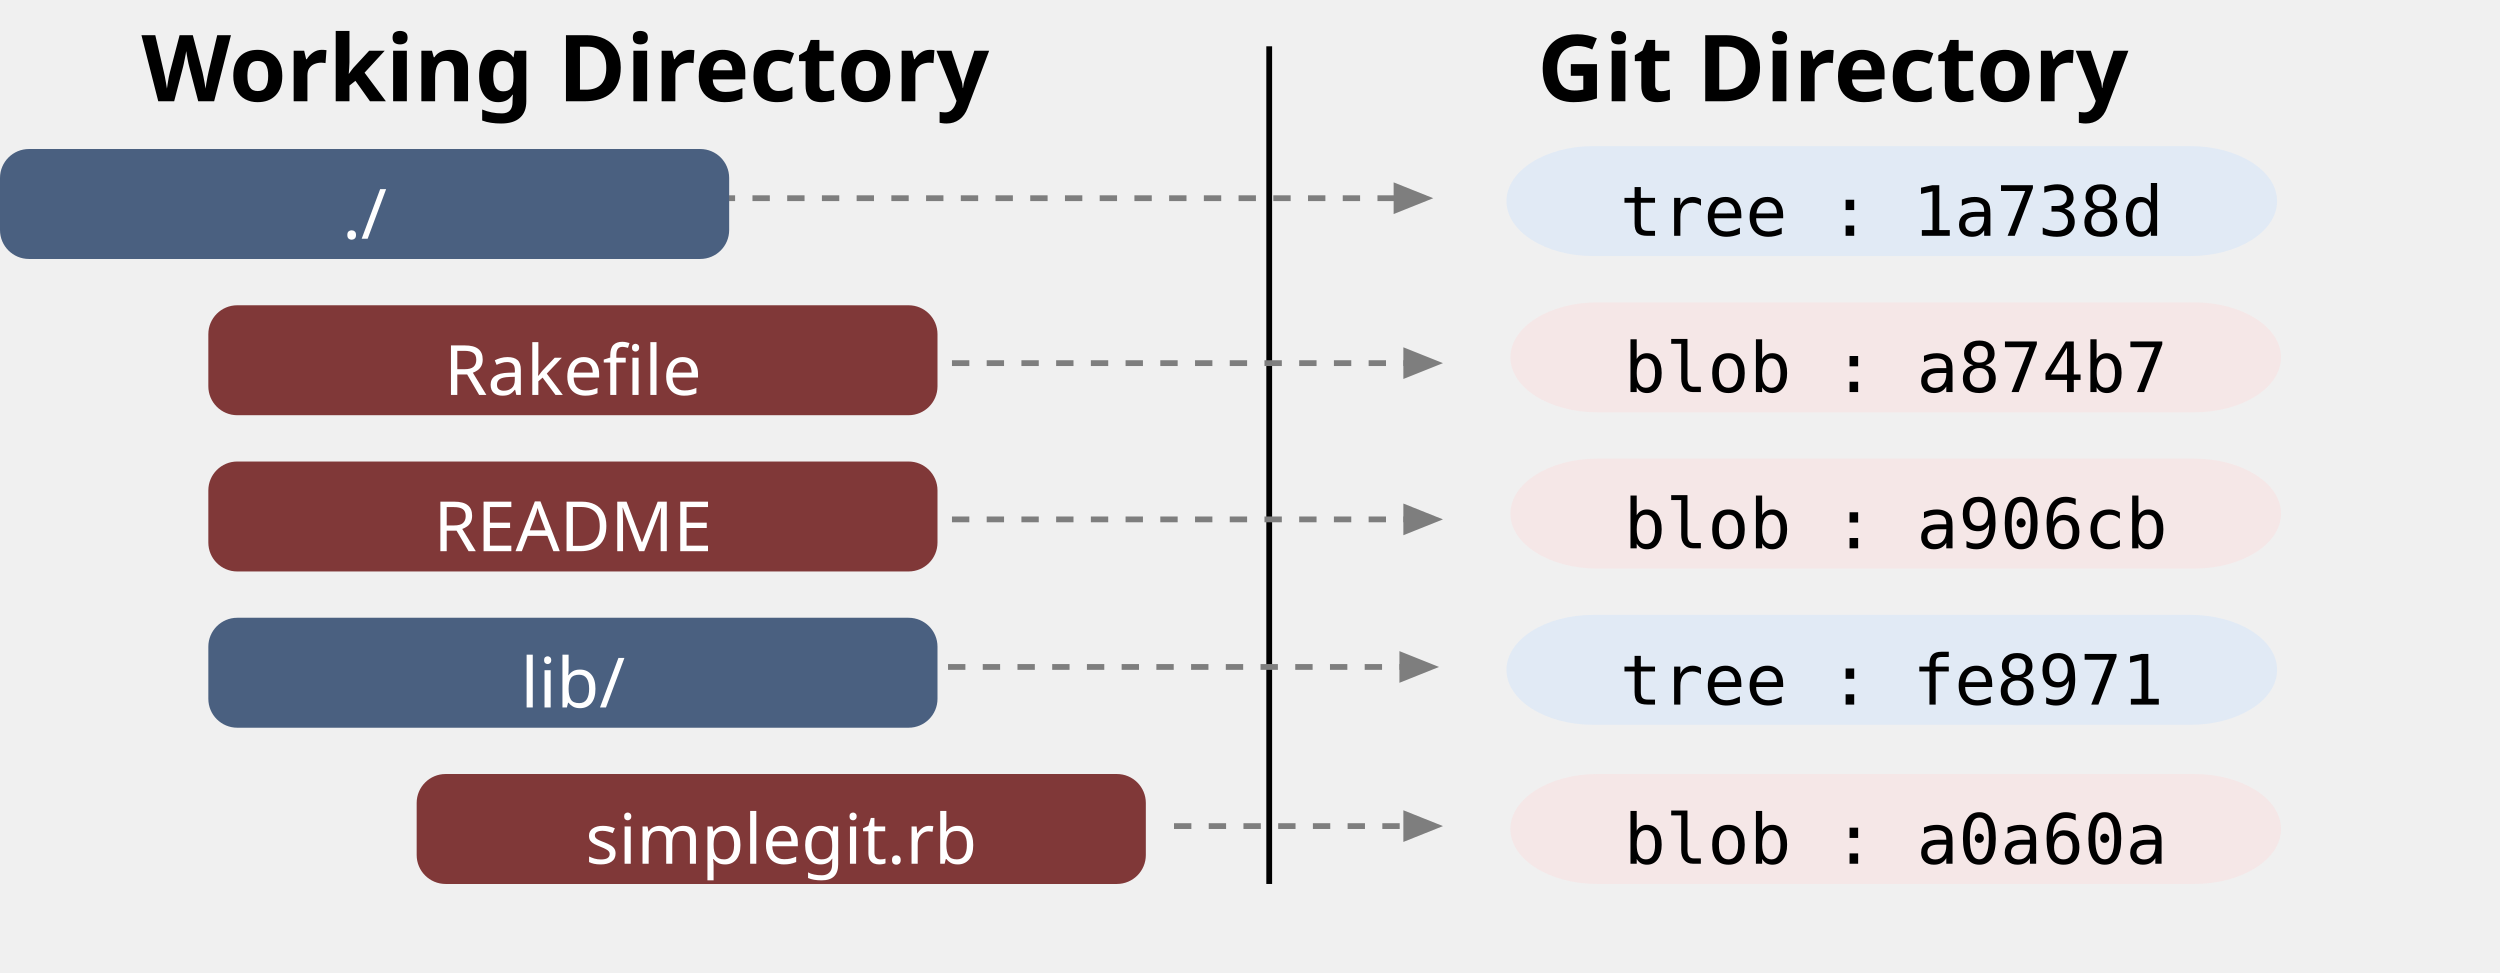
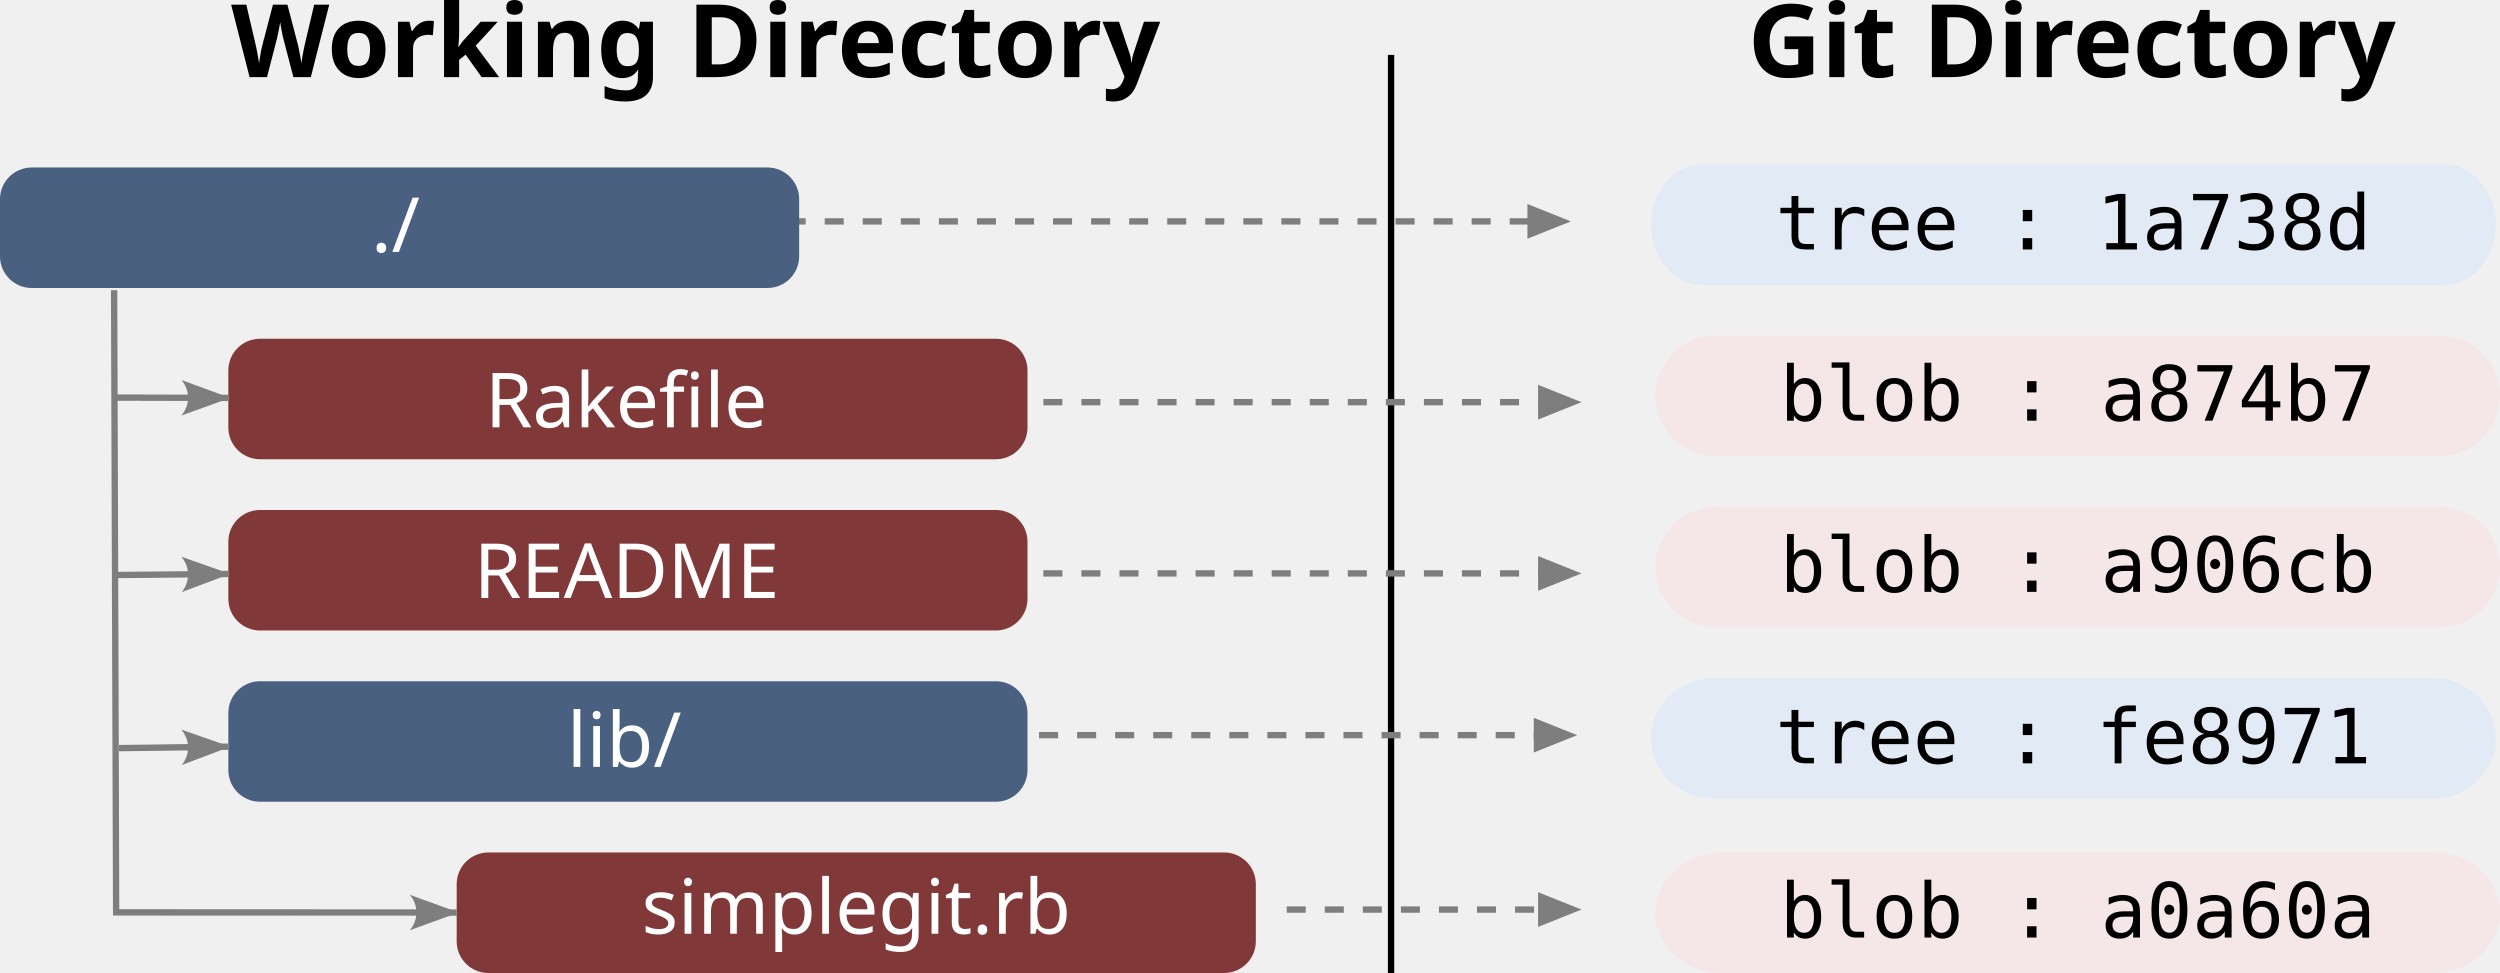
- <svg xmlns="http://www.w3.org/2000/svg" width="432.0" height="168.0">
-   <defs>
-     <marker orient="auto" refY="0.0" refX="0.0" id="Arrow1Lend_7e7e7e_1.000000px" style="overflow:visible;">
-       <path id="path_Arrow1Lend_7e7e7e_1.000000px" d="M -5,0.0 L -5,-2.0 L 0.0,0.0 L -5,2.0 z " style="fill:#7e7e7e;fill-rule:evenodd;stroke:#7e7e7e;stroke-width:1.0px;marker-start:none;" transform="scale(1)" />
+ <svg xmlns="http://www.w3.org/2000/svg" width="394.16" height="153.406" version="1.1" id="svg31957">
+   <defs id="defs31909">
+     <marker style="overflow:visible" id="Arrow2" refX="6" refY="0" orient="auto-start-reverse" markerWidth="7.7" markerHeight="5.6" viewBox="0 0 7.7 5.6" preserveAspectRatio="xMidYMid">
+       <path transform="scale(0.7)" d="M -2,-4 9,0 -2,4 c 2,-2.33 2,-5.66 0,-8 z" style="fill:context-stroke;fill-rule:evenodd;stroke:none" id="arrow2L" />
+     </marker>
+     <marker orient="auto" refY="0" refX="0" id="Arrow1Lend_7e7e7e_1.000000px" style="overflow:visible">
+       <path id="path_Arrow1Lend_7e7e7e_1.000000px" d="M -5,0 V -2 L 0,0 -5,2 Z" style="fill:#7e7e7e;fill-rule:evenodd;stroke:#7e7e7e;stroke-width:1px;marker-start:none" />
+     </marker>
+     <marker style="overflow:visible" id="Arrow2-7" refX="6" refY="0" orient="auto-start-reverse" markerWidth="7.7" markerHeight="5.6" viewBox="0 0 7.7 5.6" preserveAspectRatio="xMidYMid">
+       <path transform="scale(0.7)" d="M -2,-4 9,0 -2,4 c 2,-2.33 2,-5.66 0,-8 z" style="fill:context-stroke;fill-rule:evenodd;stroke:none" id="arrow2L-7" />
+     </marker>
+     <marker style="overflow:visible" id="Arrow2-4" refX="6" refY="0" orient="auto-start-reverse" markerWidth="7.7" markerHeight="5.6" viewBox="0 0 7.7 5.6" preserveAspectRatio="xMidYMid">
+       <path transform="scale(0.7)" d="M -2,-4 9,0 -2,4 c 2,-2.33 2,-5.66 0,-8 z" style="fill:context-stroke;fill-rule:evenodd;stroke:none" id="arrow2L-8" />
+     </marker>
+     <marker style="overflow:visible" id="Arrow2-2" refX="6" refY="0" orient="auto-start-reverse" markerWidth="7.7" markerHeight="5.6" viewBox="0 0 7.7 5.6" preserveAspectRatio="xMidYMid">
+       <path transform="scale(0.7)" d="M -2,-4 9,0 -2,4 c 2,-2.33 2,-5.66 0,-8 z" style="fill:context-stroke;fill-rule:evenodd;stroke:none" id="arrow2L-89" />
    </marker>
  </defs>
-   <g transform="translate(-9,-7)">
-     <g style="fill:#fff;stroke:#000000;stroke-width:1px">
-       <path id="24" style="stroke:#7e7e7e;marker-end:url(#Arrow1Lend_7e7e7e_1.000000px);marker-start:none;stroke-dasharray:3 3;fill:none" d="M 133.026,41.25 L 255.32,41.25" />
-       <rect id="713" width="140.0" height="19.0" x="36.68" y="7.0" style="fill:none;stroke:none" />
-       <text id="713_text" x="36.68" y="7.0" style="fill:#000000;stroke:#000000;stroke-width:0;font-family: BryantPro-Bold;font-size:16px">
-         <tspan id="713_line1" text-anchor="middle" x="106.68" y="24.5" text-align="center" font-family="BryantPro-Regular" font-weight="bold" font-size="16.0px" fill="#000000" stroke="#000000">Working Directory</tspan>
-       </text>
-       <rect id="714" width="102.0" height="19.0" x="274.72" y="7.0" style="fill:none;stroke:none" />
-       <text id="714_text" x="274.72" y="7.0" style="fill:#000000;stroke:#000000;stroke-width:0;font-family: BryantPro-Bold;font-size:16px">
-         <tspan id="714_line1" text-anchor="middle" x="325.72" y="24.5" text-align="center" font-family="BryantPro-Regular" font-weight="bold" font-size="16.0px" fill="#000000" stroke="#000000">Git Directory</tspan>
-       </text>
-       <path id="826" style="stroke:#000000;marker-end:none;marker-start:none;fill:none" d="M 228.32,15.0 L 228.32,159.75" />
-       <path id="793" style="stroke:#7e7e7e;marker-end:url(#Arrow1Lend_7e7e7e_1.000000px);marker-start:none;stroke-dasharray:3 3;fill:none" d="M 172.82,122.25 L 256.32,122.25" />
-       <rect id="808" width="133.16" height="19.0" x="269.32" y="113.25" rx="15.0" ry="15.0" style="fill:#e1eaf5;stroke:none;stroke-width:3px" />
-       <text id="808_text" x="269.32" y="113.25" style="fill:#000000;stroke:#000000;stroke-width:0;font-family: Inconsolata;font-size:12px">
-         <tspan id="808_line1" text-anchor="middle" x="335.9" y="128.75" text-align="center" font-family="Inconsolata" font-size="12.0px" fill="#000000" stroke="#000000">tree : fe8971</tspan>
-       </text>
-       <rect id="809" width="133.16" height="19.0" x="269.32" y="32.25" rx="15.0" ry="15.0" style="fill:#e1eaf5;stroke:none;stroke-width:3px" />
-       <text id="809_text" x="269.32" y="32.25" style="fill:#000000;stroke:#000000;stroke-width:0;font-family: Inconsolata;font-size:12px">
-         <tspan id="809_line1" text-anchor="middle" x="335.9" y="47.75" text-align="center" font-family="Inconsolata" font-size="12.0px" fill="#000000" stroke="#000000">tree : 1a738d</tspan>
-       </text>
-       <path id="792" style="stroke:#7e7e7e;marker-end:url(#Arrow1Lend_7e7e7e_1.000000px);marker-start:none;stroke-dasharray:3 3;fill:none" d="M 173.5,69.75 L 257.0,69.75" />
-       <path id="827" style="stroke:#7e7e7e;marker-end:url(#Arrow1Lend_7e7e7e_1.000000px);marker-start:none;stroke-dasharray:3 3;fill:none" d="M 173.5,96.75 L 257.0,96.75" />
-       <path id="795" style="stroke:#7e7e7e;marker-end:url(#Arrow1Lend_7e7e7e_1.000000px);marker-start:none;stroke-dasharray:3 3;fill:none" d="M 211.868,149.75 L 257.0,149.75" />
-       <rect id="800" width="133.16" height="19.0" x="270.0" y="140.75" rx="15.0" ry="15.0" style="fill:#f5e7e7;stroke:none;stroke-width:3px" />
-       <text id="800_text" x="270.0" y="140.75" style="fill:#000000;stroke:#000000;stroke-width:0;font-family: Inconsolata;font-size:12px">
-         <tspan id="800_line1" text-anchor="middle" x="336.58" y="156.25" text-align="center" font-family="Inconsolata" font-size="12.0px" fill="#000000" stroke="#000000">blob : a0a60a</tspan>
-       </text>
-       <rect id="804" width="133.16" height="19.0" x="270.0" y="86.25" rx="15.0" ry="15.0" style="fill:#f5e7e7;stroke:none;stroke-width:3px" />
-       <text id="804_text" x="270.0" y="86.25" style="fill:#000000;stroke:#000000;stroke-width:0;font-family: Inconsolata;font-size:12px">
-         <tspan id="804_line1" text-anchor="middle" x="336.58" y="101.75" text-align="center" font-family="Inconsolata" font-size="12.0px" fill="#000000" stroke="#000000">blob : a906cb</tspan>
-       </text>
-       <rect id="805" width="133.16" height="19.0" x="270.0" y="59.25" rx="15.0" ry="15.0" style="fill:#f5e7e7;stroke:none;stroke-width:3px" />
-       <text id="805_text" x="270.0" y="59.25" style="fill:#000000;stroke:#000000;stroke-width:0;font-family: Inconsolata;font-size:12px">
-         <tspan id="805_line1" text-anchor="middle" x="336.58" y="74.75" text-align="center" font-family="Inconsolata" font-size="12.0px" fill="#000000" stroke="#000000">blob : a874b7</tspan>
-       </text>
-       <rect id="736" width="126.0" height="19.0" x="9.0" y="32.75" rx="5.0" ry="5.0" style="fill:#4a6080;stroke:none;stroke-width:4px" />
-       <text id="736_text" x="9.0" y="32.75" style="fill:#None;stroke:#None;stroke-width:0;font-family: BryantPro-Medium;font-size:12px">
-         <tspan id="736_line1" text-anchor="middle" x="72.0" y="48.25" text-align="center" font-family="BryantPro-Medium" font-size="12.0px" fill="#ffffff" stroke="#ffffff">./</tspan>
-       </text>
-       <rect id="737" width="126.0" height="19.0" x="45.0" y="59.75" rx="5.0" ry="5.0" style="fill:#803838;stroke:none;stroke-width:4px" />
-       <text id="737_text" x="45.0" y="59.75" style="fill:#None;stroke:#None;stroke-width:0;font-family: BryantPro-Medium;font-size:12px">
-         <tspan id="737_line1" text-anchor="middle" x="108.0" y="75.25" text-align="center" font-family="BryantPro-Medium" font-size="12.0px" fill="#ffffff" stroke="#ffffff">Rakefile</tspan>
-       </text>
-       <rect id="738" width="126.0" height="19.0" x="45.0" y="86.75" rx="5.0" ry="5.0" style="fill:#803838;stroke:none;stroke-width:4px" />
-       <text id="738_text" x="45.0" y="86.75" style="fill:#None;stroke:#None;stroke-width:0;font-family: BryantPro-Medium;font-size:12px">
-         <tspan id="738_line1" text-anchor="middle" x="108.0" y="102.25" text-align="center" font-family="BryantPro-Medium" font-size="12.0px" fill="#ffffff" stroke="#ffffff">README</tspan>
-       </text>
-       <rect id="739" width="126.0" height="19.0" x="45.0" y="113.75" rx="5.0" ry="5.0" style="fill:#4a6080;stroke:none;stroke-width:4px" />
-       <text id="739_text" x="45.0" y="113.75" style="fill:#None;stroke:#None;stroke-width:0;font-family: BryantPro-Medium;font-size:12px">
-         <tspan id="739_line1" text-anchor="middle" x="108.0" y="129.25" text-align="center" font-family="BryantPro-Medium" font-size="12.0px" fill="#ffffff" stroke="#ffffff">lib/</tspan>
-       </text>
-       <rect id="740" width="126.0" height="19.0" x="81.0" y="140.75" rx="5.0" ry="5.0" style="fill:#803838;stroke:none;stroke-width:4px" />
-       <text id="740_text" x="81.0" y="140.75" style="fill:#None;stroke:#None;stroke-width:0;font-family: BryantPro-Medium;font-size:12px">
-         <tspan id="740_line1" text-anchor="middle" x="144.0" y="156.25" text-align="center" font-family="BryantPro-Medium" font-size="12.0px" fill="#ffffff" stroke="#ffffff">simplegit.rb</tspan>
-       </text>
-     </g>
+   <path id="24" style="fill:none;stroke:#7e7e7e;stroke-width:1px;stroke-dasharray:3, 3;marker-start:none;marker-end:url(#Arrow1Lend_7e7e7e_1.000000px)" d="M 124.026,34.906 H 246.32" />
+   <rect id="713" width="140" height="19" x="27.68" y="0.656" style="fill:none;stroke:none;stroke-width:1px" />
+   <text id="713_text" x="39.68" y="-5.344" style="font-size:16px;font-family:BryantPro-Bold;fill:#000000;stroke:#000000;stroke-width:0">
+     <tspan id="713_line1" text-anchor="middle" x="109.68" y="12.156" text-align="center" font-family="BryantPro-Regular" font-weight="bold" font-size="16px" fill="#000000" stroke="#000000" style="font-style:normal;font-variant:normal;font-weight:bold;font-stretch:normal;font-family:sans-serif;-inkscape-font-specification:'sans-serif Bold'">Working Directory</tspan>
+   </text>
+   <rect id="714" width="102" height="19" x="265.72" y="0.656" style="fill:none;stroke:none;stroke-width:1px" />
+   <text id="714_text" x="275.646" y="-5.344" style="font-size:16px;font-family:BryantPro-Bold;fill:#000000;stroke:#000000;stroke-width:0">
+     <tspan id="714_line1" text-anchor="middle" x="326.646" y="12.156" text-align="center" font-family="BryantPro-Regular" font-weight="bold" font-size="16px" fill="#000000" stroke="#000000" style="font-style:normal;font-variant:normal;font-weight:bold;font-stretch:normal;font-family:sans-serif;-inkscape-font-specification:'sans-serif Bold'">Git Directory</tspan>
+   </text>
+   <path id="826" style="fill:none;stroke:#000000;stroke-width:1px;marker-start:none;marker-end:none" d="m 219.32,8.656 v 144.75" />
+   <path id="793" style="fill:none;stroke:#7e7e7e;stroke-width:1px;stroke-dasharray:3, 3;marker-start:none;marker-end:url(#Arrow1Lend_7e7e7e_1.000000px)" d="m 163.82,115.906 h 83.5" />
+   <g id="g32308" transform="translate(0,0.65625)">
+     <rect id="808" width="133.16" height="19" x="260.32" y="106.25" rx="9.911" ry="9.5" style="fill:#e1eaf5;stroke:none;stroke-width:3px" />
+     <text id="808_text" x="260.32" y="104.198" style="font-size:12px;font-family:Inconsolata;fill:#000000;stroke:#000000;stroke-width:0">
+       <tspan id="808_line1" text-anchor="middle" x="326.9" y="119.698" text-align="center" font-family="Inconsolata" font-size="12px" fill="#000000" stroke="#000000">tree : fe8971</tspan>
+     </text>
  </g>
+   <g id="g32341" transform="translate(0,0.65625)">
+     <rect id="809" width="133.16" height="19" x="260.32" y="25.25" rx="8.053" ry="9.5" style="fill:#e1eaf5;stroke:none;stroke-width:3px" />
+     <text id="809_text" x="260.32" y="23.168" style="font-size:12px;font-family:Inconsolata;fill:#000000;stroke:#000000;stroke-width:0">
+       <tspan id="809_line1" text-anchor="middle" x="326.9" y="38.668" text-align="center" font-family="Inconsolata" font-size="12px" fill="#000000" stroke="#000000">tree : 1a738d</tspan>
+     </text>
+   </g>
+   <path id="792" style="fill:none;stroke:#7e7e7e;stroke-width:1px;stroke-dasharray:3, 3;marker-start:none;marker-end:url(#Arrow1Lend_7e7e7e_1.000000px)" d="M 164.5,63.406 H 248" />
+   <path id="827" style="fill:none;stroke:#7e7e7e;stroke-width:1px;stroke-dasharray:3, 3;marker-start:none;marker-end:url(#Arrow1Lend_7e7e7e_1.000000px)" d="M 164.5,90.406 H 248" />
+   <path id="795" style="fill:none;stroke:#7e7e7e;stroke-width:1px;stroke-dasharray:3, 3;marker-start:none;marker-end:url(#Arrow1Lend_7e7e7e_1.000000px)" d="M 202.868,143.406 H 248" />
+   <g id="g32297" transform="translate(0,0.65625)">
+     <rect id="800" width="133.16" height="19" x="261" y="133.75" rx="10.5" ry="9.5" style="fill:#f5e7e7;stroke:none;stroke-width:3px" />
+     <text id="800_text" x="261" y="131.662" style="font-size:12px;font-family:Inconsolata;fill:#000000;stroke:#000000;stroke-width:0">
+       <tspan id="800_line1" text-anchor="middle" x="327.58" y="147.162" text-align="center" font-family="Inconsolata" font-size="12px" fill="#000000" stroke="#000000">blob : a0a60a</tspan>
+     </text>
+   </g>
+   <g id="g32319" transform="translate(0,0.65625)">
+     <rect id="804" width="133.16" height="19" x="261" y="79.25" rx="9.624" ry="9.5" style="fill:#f5e7e7;stroke:none;stroke-width:3px" />
+     <text id="804_text" x="261" y="77.162" style="font-size:12px;font-family:Inconsolata;fill:#000000;stroke:#000000;stroke-width:0">
+       <tspan id="804_line1" text-anchor="middle" x="327.58" y="92.662" text-align="center" font-family="Inconsolata" font-size="12px" fill="#000000" stroke="#000000">blob : a906cb</tspan>
+     </text>
+   </g>
+   <g id="g32330" transform="translate(0,0.65625)">
+     <rect id="805" width="133.16" height="19" x="261" y="52.25" rx="9.456" ry="9.5" style="fill:#f5e7e7;stroke:none;stroke-width:3px" />
+     <text id="805_text" x="261" y="50.162" style="font-size:12px;font-family:Inconsolata;fill:#000000;stroke:#000000;stroke-width:0">
+       <tspan id="805_line1" text-anchor="middle" x="327.58" y="65.662" text-align="center" font-family="Inconsolata" font-size="12px" fill="#000000" stroke="#000000">blob : a874b7</tspan>
+     </text>
+   </g>
+   <g id="g32242" transform="translate(0,0.65625)">
+     <rect id="736" width="126" height="19" x="0" y="25.75" rx="5" ry="5" style="fill:#4a6080;stroke:none;stroke-width:4px" />
+     <text id="736_text" x="-0.642" y="23.567" style="font-size:12px;font-family:BryantPro-Medium;fill:#ffffff;stroke:#000000;stroke-width:0">
+       <tspan id="736_line1" text-anchor="middle" x="62.358" y="39.067" text-align="center" font-family="BryantPro-Medium" font-size="12px" fill="#ffffff" stroke="#ffffff" style="font-style:normal;font-variant:normal;font-weight:normal;font-stretch:normal;font-family:sans-serif;-inkscape-font-specification:sans-serif">./</tspan>
+     </text>
+   </g>
+   <g id="g32253" transform="translate(0,0.65625)">
+     <rect id="737" width="126" height="19" x="36" y="52.75" rx="5" ry="5" style="fill:#803838;stroke:none;stroke-width:4px" />
+     <text id="737_text" x="35.73" y="51.224" style="font-size:12px;font-family:BryantPro-Medium;fill:#ffffff;stroke:#000000;stroke-width:0">
+       <tspan id="737_line1" text-anchor="middle" x="98.73" y="66.724" text-align="center" font-family="BryantPro-Medium" font-size="12px" fill="#ffffff" stroke="#ffffff" style="font-style:normal;font-variant:normal;font-weight:normal;font-stretch:normal;font-family:sans-serif;-inkscape-font-specification:sans-serif">Rakefile</tspan>
+     </text>
+   </g>
+   <g id="g32264" transform="translate(0,0.65625)">
+     <rect id="738" width="126" height="19" x="36" y="79.75" rx="5" ry="5" style="fill:#803838;stroke:none;stroke-width:4px" />
+     <text id="738_text" x="35.795" y="78.124" style="font-size:12px;font-family:BryantPro-Medium;fill:#ffffff;stroke:#000000;stroke-width:0">
+       <tspan id="738_line1" text-anchor="middle" x="98.795" y="93.624" text-align="center" font-family="BryantPro-Medium" font-size="12px" fill="#ffffff" stroke="#ffffff" style="font-style:normal;font-variant:normal;font-weight:normal;font-stretch:normal;font-family:sans-serif;-inkscape-font-specification:sans-serif">README</tspan>
+     </text>
+   </g>
+   <g id="g32275" transform="translate(0,0.65625)">
+     <rect id="739" width="126" height="19" x="36" y="106.75" rx="5" ry="5" style="fill:#4a6080;stroke:none;stroke-width:4px" />
+     <text id="739_text" x="35.435" y="104.752" style="font-size:12px;font-family:BryantPro-Medium;fill:#ffffff;stroke:#000000;stroke-width:0">
+       <tspan id="739_line1" text-anchor="middle" x="98.435" y="120.252" text-align="center" font-family="BryantPro-Medium" font-size="12px" fill="#ffffff" stroke="#ffffff" style="font-style:normal;font-variant:normal;font-weight:normal;font-stretch:normal;font-family:sans-serif;-inkscape-font-specification:sans-serif">lib/</tspan>
+     </text>
+   </g>
+   <g id="g32286" transform="translate(0,0.65625)">
+     <rect id="740" width="126" height="19" x="72" y="133.75" rx="5" ry="5" style="fill:#803838;stroke:none;stroke-width:4px" />
+     <text id="740_text" x="72.003" y="131.061" style="font-size:12px;font-family:BryantPro-Medium;fill:#ffffff;stroke:#000000;stroke-width:0">
+       <tspan id="740_line1" text-anchor="middle" x="135.003" y="146.561" text-align="center" font-family="BryantPro-Medium" font-size="12px" fill="#ffffff" stroke="#ffffff" style="font-style:normal;font-variant:normal;font-weight:normal;font-stretch:normal;font-family:sans-serif;-inkscape-font-specification:sans-serif">simplegit.rb</tspan>
+     </text>
+   </g>
+   <path style="display:inline;fill:none;fill-rule:evenodd;stroke:#7e7e7e;stroke-width:1px;stroke-linecap:butt;stroke-linejoin:miter;stroke-opacity:1" d="m 17.993,45.752 0.319,98.444" id="path32446" />
+   <path style="display:inline;fill:none;fill-rule:evenodd;stroke:#7e7e7e;stroke-width:1px;stroke-linecap:butt;stroke-linejoin:miter;stroke-opacity:1;marker-end:url(#Arrow2)" d="M 17.827,143.848 72,143.875" id="path32454" />
+   <path style="display:inline;fill:none;fill-rule:evenodd;stroke:#7e7e7e;stroke-width:1px;stroke-linecap:butt;stroke-linejoin:miter;stroke-opacity:1;marker-end:url(#Arrow2-7)" d="M 18.735,117.953 36,117.728" id="path32454-5" />
+   <path style="display:inline;fill:none;fill-rule:evenodd;stroke:#7e7e7e;stroke-width:1px;stroke-linecap:butt;stroke-linejoin:miter;stroke-opacity:1;marker-end:url(#Arrow2-4)" d="M 18.438,90.657 36,90.493" id="path32454-1" />
+   <path style="display:inline;fill:none;fill-rule:evenodd;stroke:#7e7e7e;stroke-width:1px;stroke-linecap:butt;stroke-linejoin:miter;stroke-opacity:1;marker-end:url(#Arrow2-2)" d="M 18.382,62.687 36,62.735" id="path32454-3" />
</svg>
